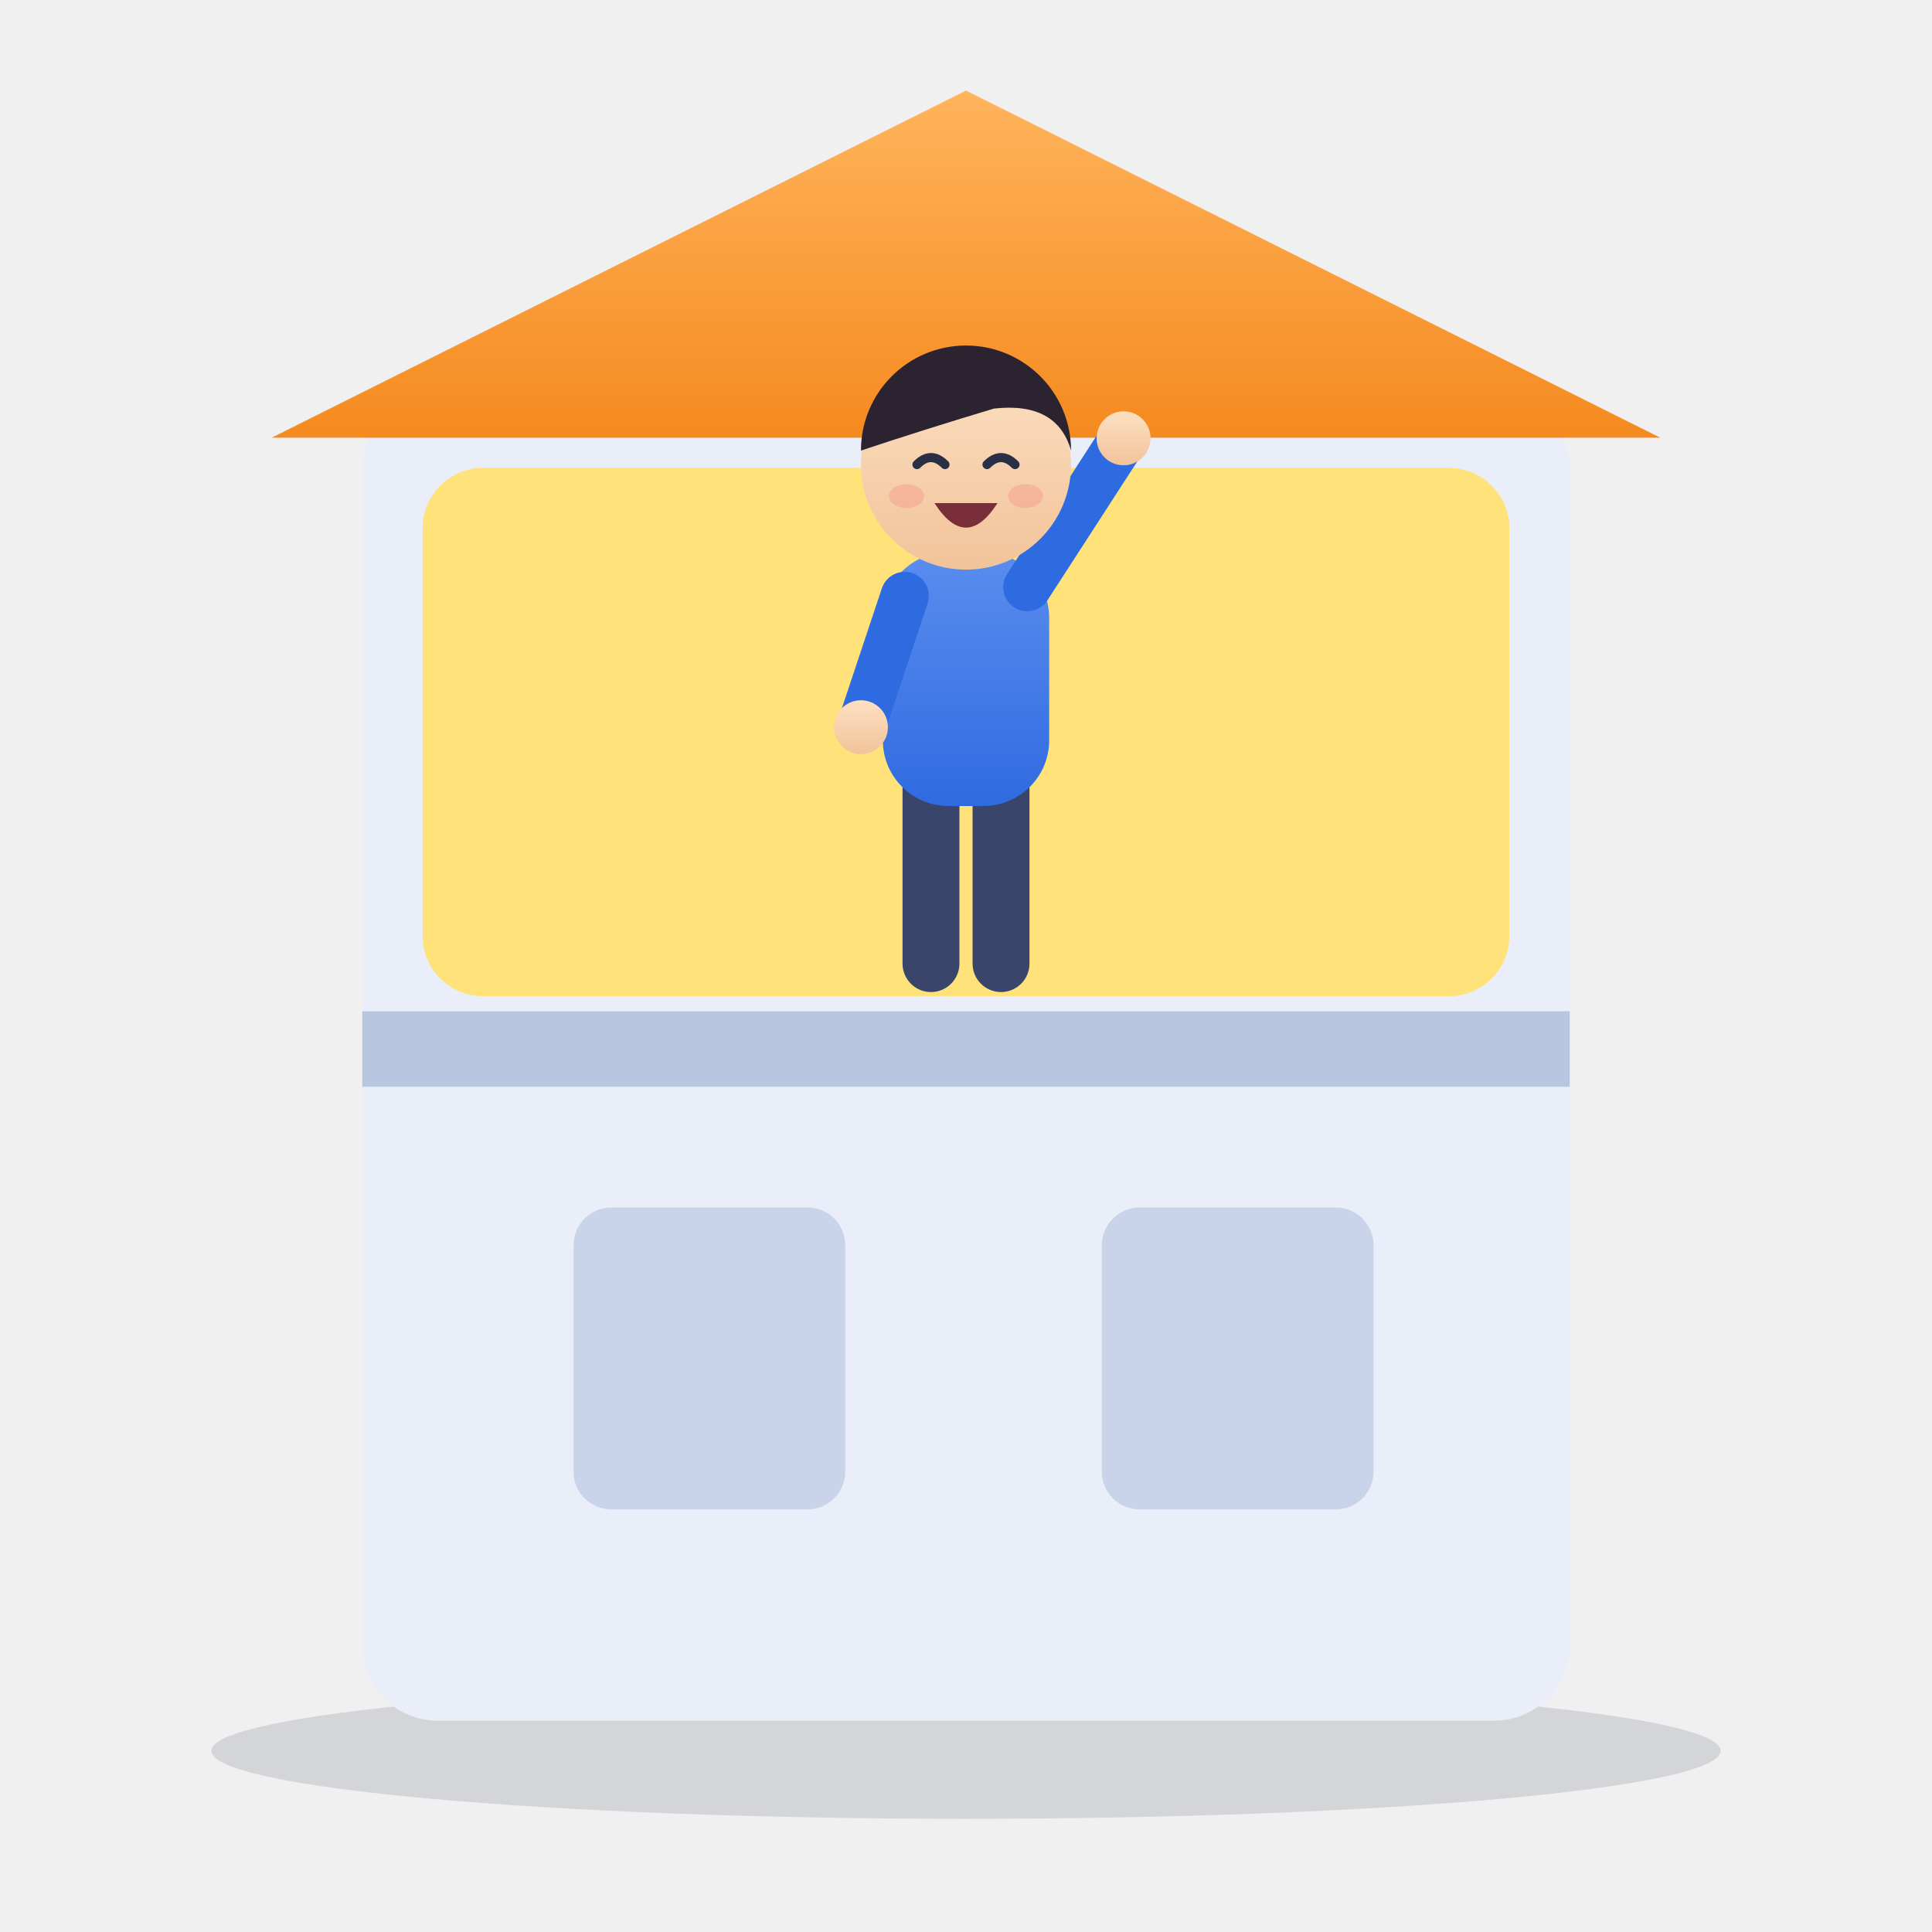
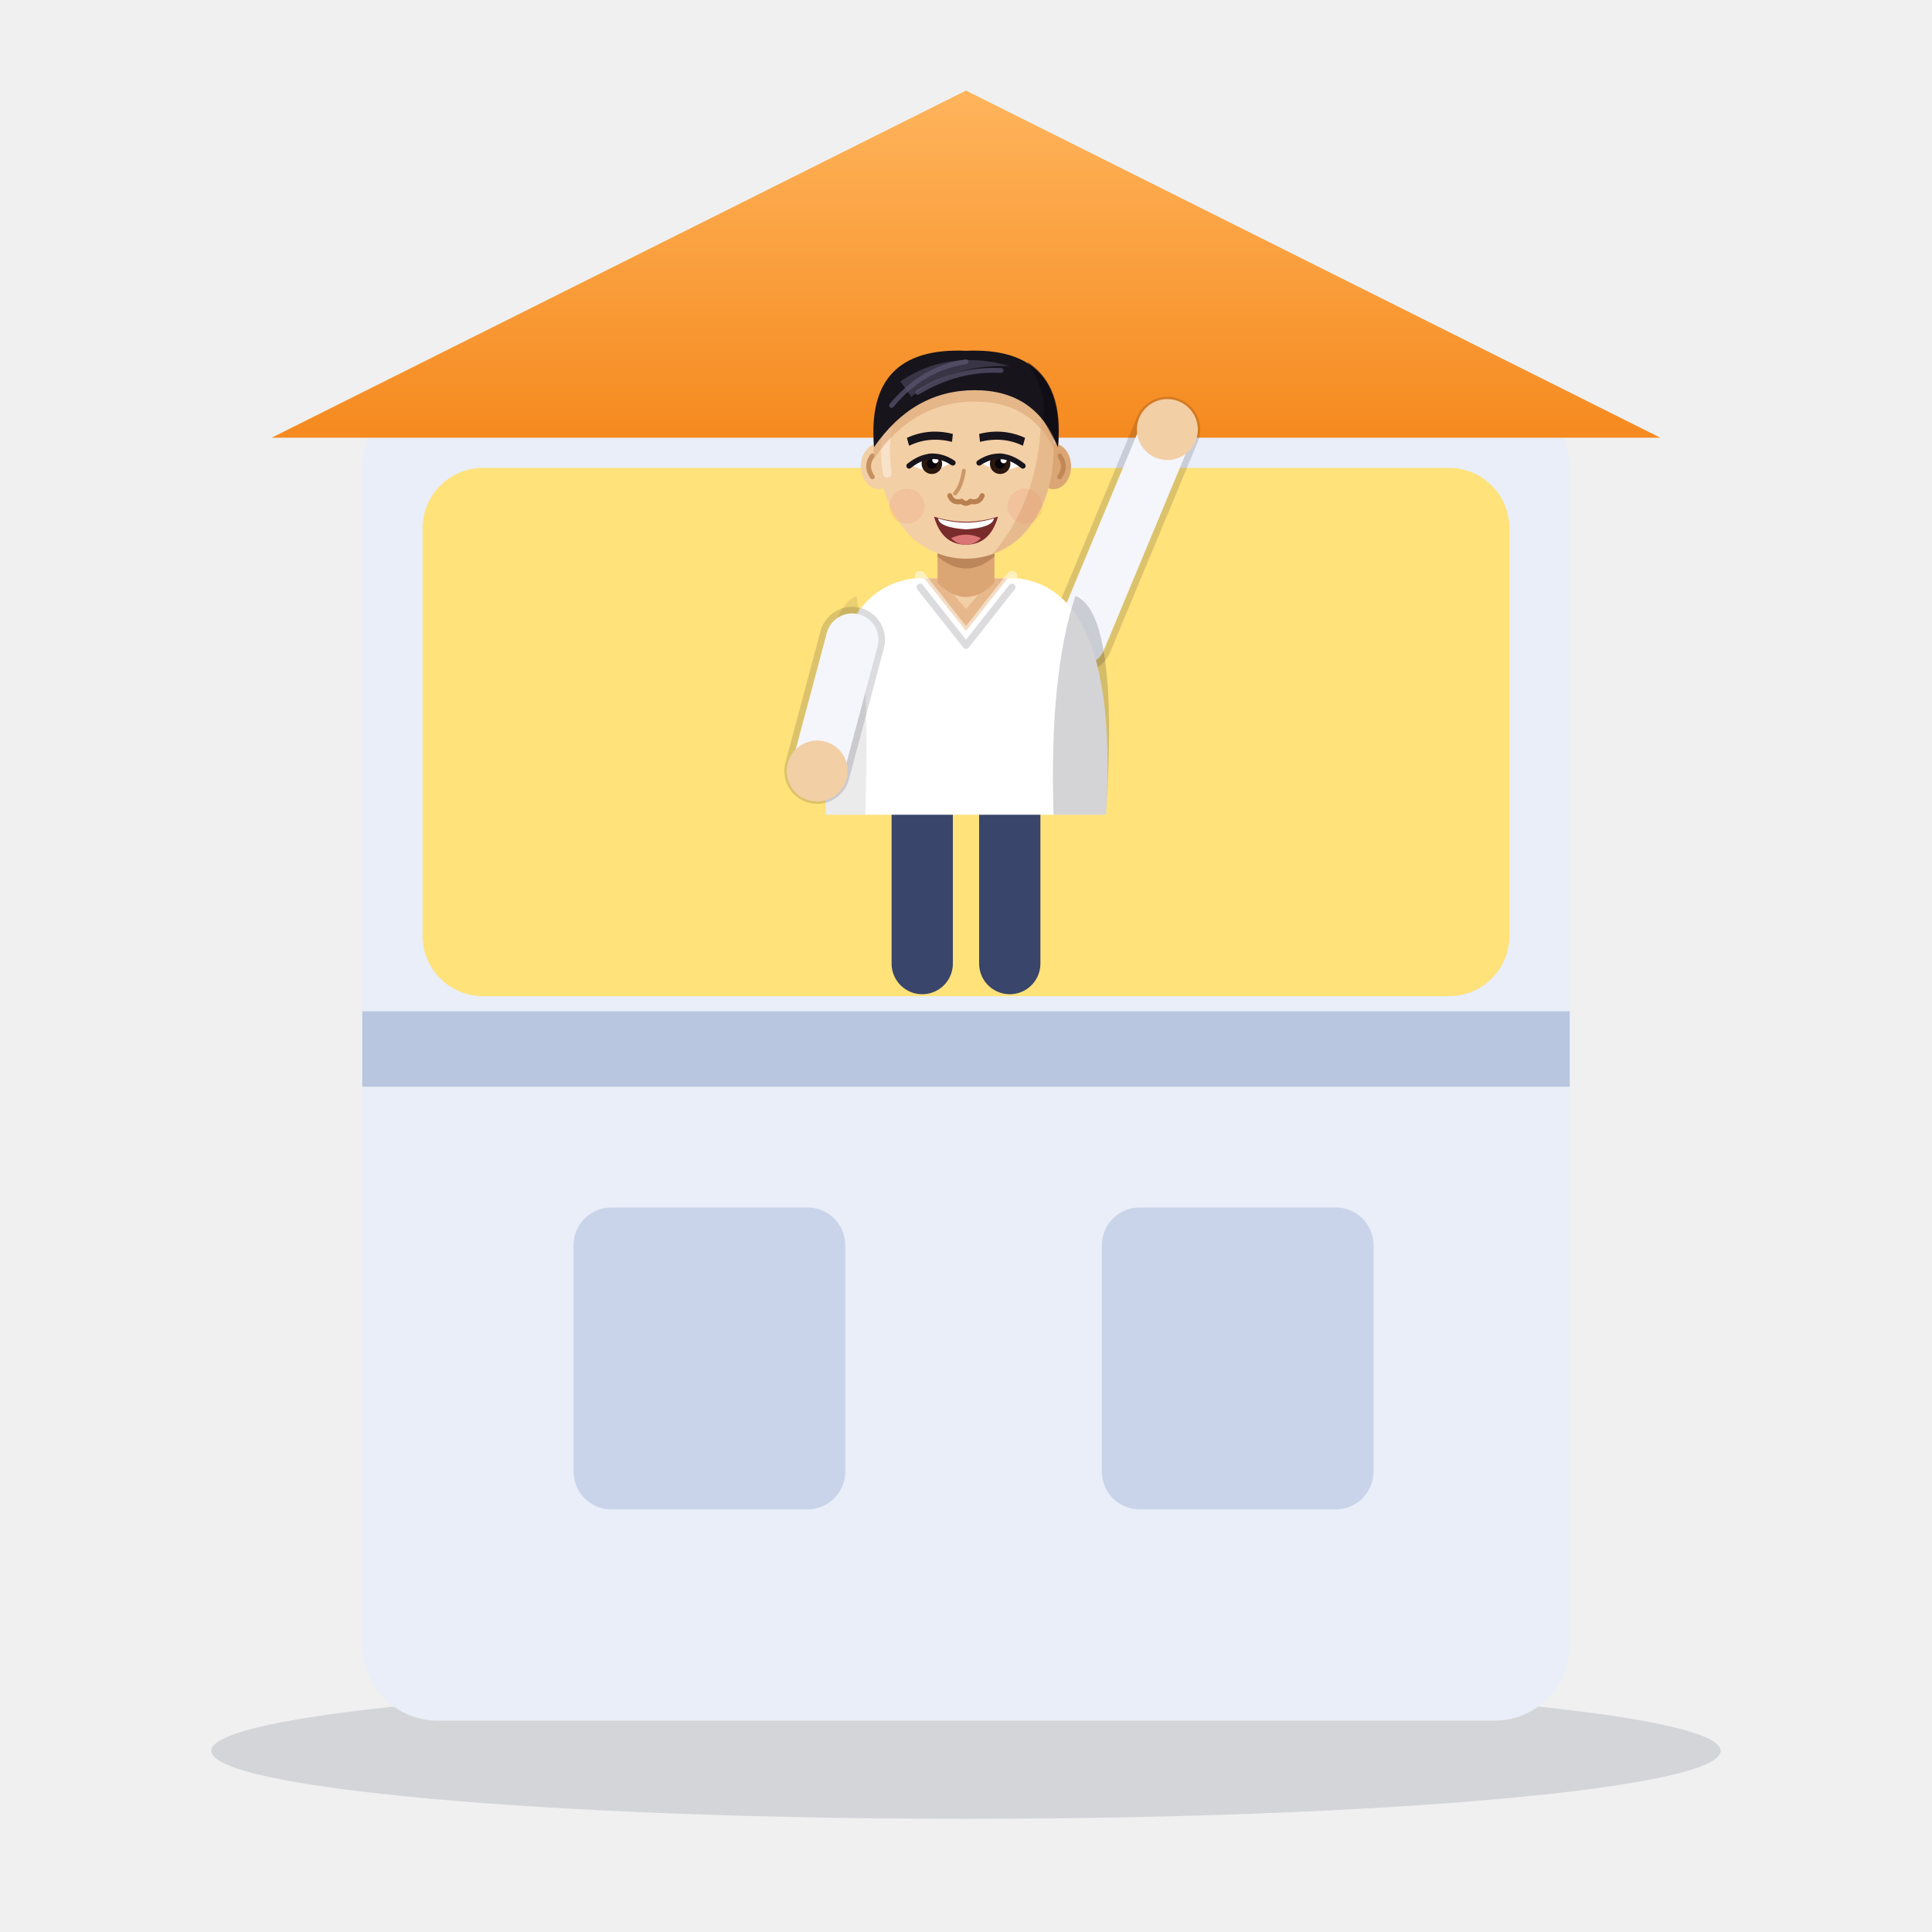
<svg xmlns="http://www.w3.org/2000/svg" viewBox="0 0 256 256">
  <defs>
    <linearGradient id="sk" x1="0" y1="0" x2="0" y2="1">
      <stop offset="0" stop-color="#FCE0C2" />
      <stop offset="1" stop-color="#F2C39A" />
    </linearGradient>
    <linearGradient id="bl" x1="0" y1="0" x2="0" y2="1">
      <stop offset="0" stop-color="#5B8DEF" />
      <stop offset="1" stop-color="#2F6BE0" />
    </linearGradient>
    <linearGradient id="gr" x1="0" y1="0" x2="0" y2="1">
      <stop offset="0" stop-color="#4CC9A0" />
      <stop offset="1" stop-color="#1FA57C" />
    </linearGradient>
    <linearGradient id="or" x1="0" y1="0" x2="0" y2="1">
      <stop offset="0" stop-color="#FFB45C" />
      <stop offset="1" stop-color="#F58A1F" />
    </linearGradient>
    <linearGradient id="pk" x1="0" y1="0" x2="0" y2="1">
      <stop offset="0" stop-color="#FF8FA8" />
      <stop offset="1" stop-color="#EE5B7E" />
    </linearGradient>
    <linearGradient id="ye" x1="0" y1="0" x2="0" y2="1">
      <stop offset="0" stop-color="#FFE27A" />
      <stop offset="1" stop-color="#FFC531" />
    </linearGradient>
    <linearGradient id="pu" x1="0" y1="0" x2="0" y2="1">
      <stop offset="0" stop-color="#A58BFF" />
      <stop offset="1" stop-color="#7B5CF0" />
    </linearGradient>
    <linearGradient id="wh" x1="0" y1="0" x2="0" y2="1">
      <stop offset="0" stop-color="#FFFFFF" />
      <stop offset="1" stop-color="#E6ECF8" />
    </linearGradient>
+     <clipPath id="gnd">
+       <rect x="0" y="0" width="256" height="233" />
+     </clipPath>
  </defs>
  <ellipse cx="128" cy="232" rx="100" ry="9" fill="#18203A" opacity=".13" />
  <rect x="48" y="52" width="160" height="176" rx="10" fill="#E9EEF8" />
  <path d="M36 58 L128 12 L220 58z" fill="url(#or)" />
  <rect x="48" y="134" width="160" height="10" fill="#B9C6E0" />
  <rect x="56" y="62" width="144" height="70" rx="8" fill="#FFE27A" />
  <g transform="translate(128 130) scale(0.58)">
-     <path d="M-8 -46 V-4" fill="none" stroke="#39456B" stroke-width="13" stroke-linecap="round" stroke-linejoin="round" />
-     <path d="M8 -46 V-4" fill="none" stroke="#39456B" stroke-width="13" stroke-linecap="round" stroke-linejoin="round" />
-     <rect x="-19" y="-98" width="38" height="58" rx="15" fill="url(#bl)" />
-     <path d="M-14 -88 Q-19 -73 -24 -58" fill="none" stroke="#2F6BE0" stroke-width="11" stroke-linecap="round" stroke-linejoin="round" />
-     <circle cx="-24" cy="-58" r="6.16" fill="url(#sk)" />
-     <path d="M14 -90 Q25 -107 36 -124" fill="none" stroke="#2F6BE0" stroke-width="11" stroke-linecap="round" stroke-linejoin="round" />
-     <circle cx="36" cy="-124" r="6.16" fill="url(#sk)" />
-     <circle cx="0" cy="-118" r="24" fill="url(#sk)" />
-     <ellipse cx="-13.6" cy="-110.8" rx="4" ry="2.72" fill="#F59A8B" opacity=".45" />
-     <ellipse cx="13.6" cy="-110.8" rx="4" ry="2.72" fill="#F59A8B" opacity=".45" />
-     <path d="M-11.2 -118 q3.2 -3.2 6.4 0" fill="none" stroke="#2A2F45" stroke-width="2.08" stroke-linecap="round" stroke-linejoin="round" />
-     <path d="M4.8 -118 q3.2 -3.2 6.4 0" fill="none" stroke="#2A2F45" stroke-width="2.08" stroke-linecap="round" stroke-linejoin="round" />
-     <path d="M-7.2 -109.2 q7.2 11.2 14.4 0z" fill="#7A2E3A" />
-     <path d="M-24 -121.2 a24 24 0 0 1 48 0 q-3.2 -11.2 -17.6 -9.6 q-16 4.8 -30.4 9.6 z" fill="#2B2430" />
+     <path d="M-10 -42 V-4" fill="none" stroke="#39456B" stroke-width="14" stroke-linecap="round" stroke-linejoin="round" />
+     <path d="M10 -42 V-4" fill="none" stroke="#39456B" stroke-width="14" stroke-linecap="round" stroke-linejoin="round" />
+     <path d="M26 -78 Q36 -102 46 -126" fill="none" stroke="rgba(0,0,20,.14)" stroke-width="15" stroke-linecap="round" stroke-linejoin="round" />
+     <path d="M26 -78 Q36 -102 46 -126" fill="none" stroke="#F4F6FB" stroke-width="12" stroke-linecap="round" stroke-linejoin="round" />
+     <circle cx="46" cy="-126" r="6.96" fill="#F3CFA6" />
+     <g transform="translate(0 -84)">
+       <g class="z63br">
+         <path d="M-32 46 Q-35 -5 -12 -8 L12 -8 Q35 -5 32 46 Z" fill="#FFFFFF" />
+         <path d="M32 46 Q35 0 25 -4 Q19 14 20 46 Z" fill="rgba(0,0,20,.17)" />
+         <path d="M-32 46 Q-35 0 -25 -4 Q-22 14 -23 46 Z" fill="rgba(0,0,20,.08)" />
+         <path d="M-28.500 14 Q-31 -2 -13 -6 Q-21.500 0 -22.500 15 Z" fill="rgba(255,255,255,.2)" />
+         <path d="M-9.500 -8 L0 4 L9.500 -8 Z" fill="#F3CFA6" />
+         <path d="M-9.500 -8 L0 4 L9.500 -8 L6 -8 L0 -1 L-6 -8 Z" fill="#DBA574" opacity=".55" />
+         <path d="M-10.500 -8.500 L0 4.800 L10.500 -8.500" fill="none" stroke="rgba(255,255,255,.5)" stroke-width="2.400" stroke-linecap="round" stroke-linejoin="round" />
+         <path d="M-10.500 -6 L0 7.300 L10.500 -6" fill="none" stroke="rgba(0,0,20,.14)" stroke-width="1.600" stroke-linecap="round" stroke-linejoin="round" />
+       </g>
+       <path d="M-6.500 -18 h13 v11 q-6.500 6.500 -13 0 Z" fill="#DBA574" />
+       <path d="M-6.500 -18 h13 v5 Q0 -7.500 -6.500 -13 Z" fill="rgba(110,55,25,.28)" />
+       <ellipse cx="-20" cy="-33.600" rx="4" ry="5.200" fill="#F3CFA6" />
+       <ellipse cx="20" cy="-33.600" rx="4" ry="5.200" fill="#DBA574" />
+       <path d="M-21.400 -36 q-1.700 2.400 0 4.800 M21.400 -36 q1.700 2.400 0 4.800" fill="none" stroke="#B9814F" stroke-width="1.100" stroke-linecap="round" opacity=".8" />
+       <path d="M-20 -38 Q-20 -58 0 -58 Q20 -58 20 -38 Q20 -24.500 12 -17 Q6.500 -12.500 0 -12.500 Q-6.500 -12.500 -12 -17 Q-20 -24.500 -20 -38 Z" fill="#F3CFA6" />
+       <path d="M12 -17 Q20 -24.500 20 -38 Q19.600 -46 17 -51 Q18.500 -28 6 -13.500 Q9.500 -14.800 12 -17 Z" fill="#DBA574" opacity=".5" />
+       <path d="M-16.800 -47 Q-19.200 -40 -18 -32" fill="none" stroke="rgba(255,255,255,.4)" stroke-width="2" stroke-linecap="round" />
+       <path d="M-21 -38 Q-23 -61 0 -60 Q23 -61 21 -38 Q16 -51 2 -51 Q-12 -51 -21 -38 Z" transform="translate(0 2.600)" fill="#DBA574" opacity=".6" />
+       <path d="M-21 -38 Q-23 -61 0 -60 Q23 -61 21 -38 Q16 -51 2 -51 Q-12 -51 -21 -38 Z" fill="#17141C" />
+       <path d="M-15 -53 Q-4 -60.500 10 -56.500 Q-3 -57 -12.500 -49.500 Z" fill="#5B5670" opacity=".5" />
+       <path d="M-17 -47.500 Q-10 -56 0 -57.500 M-11 -50.500 Q-2 -56 8 -55.500" fill="none" stroke="#5B5670" stroke-width="1.100" stroke-linecap="round" opacity=".7" />
+       <path d="M21 -38 Q22.500 -52 14 -57.500 Q19 -49 17.500 -44.500 Z" fill="#07060A" opacity=".45" />
+       <circle cx="-13.500" cy="-24.500" r="4" fill="#E8866C" opacity=".18" />
+       <circle cx="13.500" cy="-24.500" r="4" fill="#E8866C" opacity=".18" />
+       <path d="M-13.500 -40.100 Q-8.500 -42.400 -3 -41 L-3.200 -39.200 Q-8.500 -40.500 -13 -38.300 Z M13.500 -40.100 Q8.500 -42.400 3 -41 L3.200 -39.200 Q8.500 -40.500 13 -38.300 Z" fill="#17141C" />
+       <g class="z63eye" style="animation-delay:-3s">
+         <path d="M-12.500 -33.900 Q-8 -37.200 -3.500 -34.400 Q-8 -31.400 -12.500 -33.900 Z M12.500 -33.900 Q8 -37.200 3.500 -34.400 Q8 -31.400 12.500 -33.900 Z" fill="#fff" />
+         <circle cx="-7.800" cy="-34.200" r="2.350" fill="#2A170E" />
+         <circle cx="7.800" cy="-34.200" r="2.350" fill="#2A170E" />
+         <circle cx="-7.800" cy="-34.200" r="1.150" fill="#07050A" />
+         <circle cx="7.800" cy="-34.200" r="1.150" fill="#07050A" />
+         <circle cx="-7" cy="-35" r=".7" fill="#fff" />
+         <circle cx="8.600" cy="-35" r=".7" fill="#fff" />
+         <path d="M-13 -33.700 Q-8 -37.700 -3 -34.400 M13 -33.700 Q8 -37.700 3 -34.400" fill="none" stroke="#17141C" stroke-width="1.250" stroke-linecap="round" />
+       </g>
+       <path d="M-.5 -32.600 Q-1 -29.100 -2.500 -27.400" fill="none" stroke="#B9814F" stroke-width=".9" stroke-linecap="round" opacity=".7" />
+       <path d="M-3.700 -26.900 Q-3 -25.100 -1 -25.600 Q0 -24.700 1 -25.600 Q3 -25.100 3.700 -26.900" fill="none" stroke="#B9814F" stroke-width="1.150" stroke-linecap="round" />
+       <path d="M-7.300 -22.100 Q0 -19.800 7.300 -22.100 Q5.500 -15.700 0 -15.700 Q-5.500 -15.700 -7.300 -22.100 Z" fill="#7A2B2B" />
+       <path d="M-6.400 -21.700 Q0 -19.800 6.400 -21.700 Q6 -19.600 0 -19.200 Q-6 -19.600 -6.400 -21.700 Z" fill="#fff" />
+       <path d="M-3.400 -17.200 Q0 -18.800 3.400 -17.200 Q2 -15.700 0 -15.700 Q-2 -15.700 -3.400 -17.200 Z" fill="#DB7474" />
+     </g>
+     <path d="M-26 -78 Q-30 -63 -34 -48" fill="none" stroke="rgba(0,0,20,.14)" stroke-width="15" stroke-linecap="round" stroke-linejoin="round" />
+     <path d="M-26 -78 Q-30 -63 -34 -48" fill="none" stroke="#F4F6FB" stroke-width="12" stroke-linecap="round" stroke-linejoin="round" />
+     <circle cx="-34" cy="-48" r="6.96" fill="#F3CFA6" />
  </g>
  <rect x="76" y="160" width="36" height="40" rx="5" fill="#C9D4EA" />
  <rect x="146" y="160" width="36" height="40" rx="5" fill="#C9D4EA" />
</svg>
